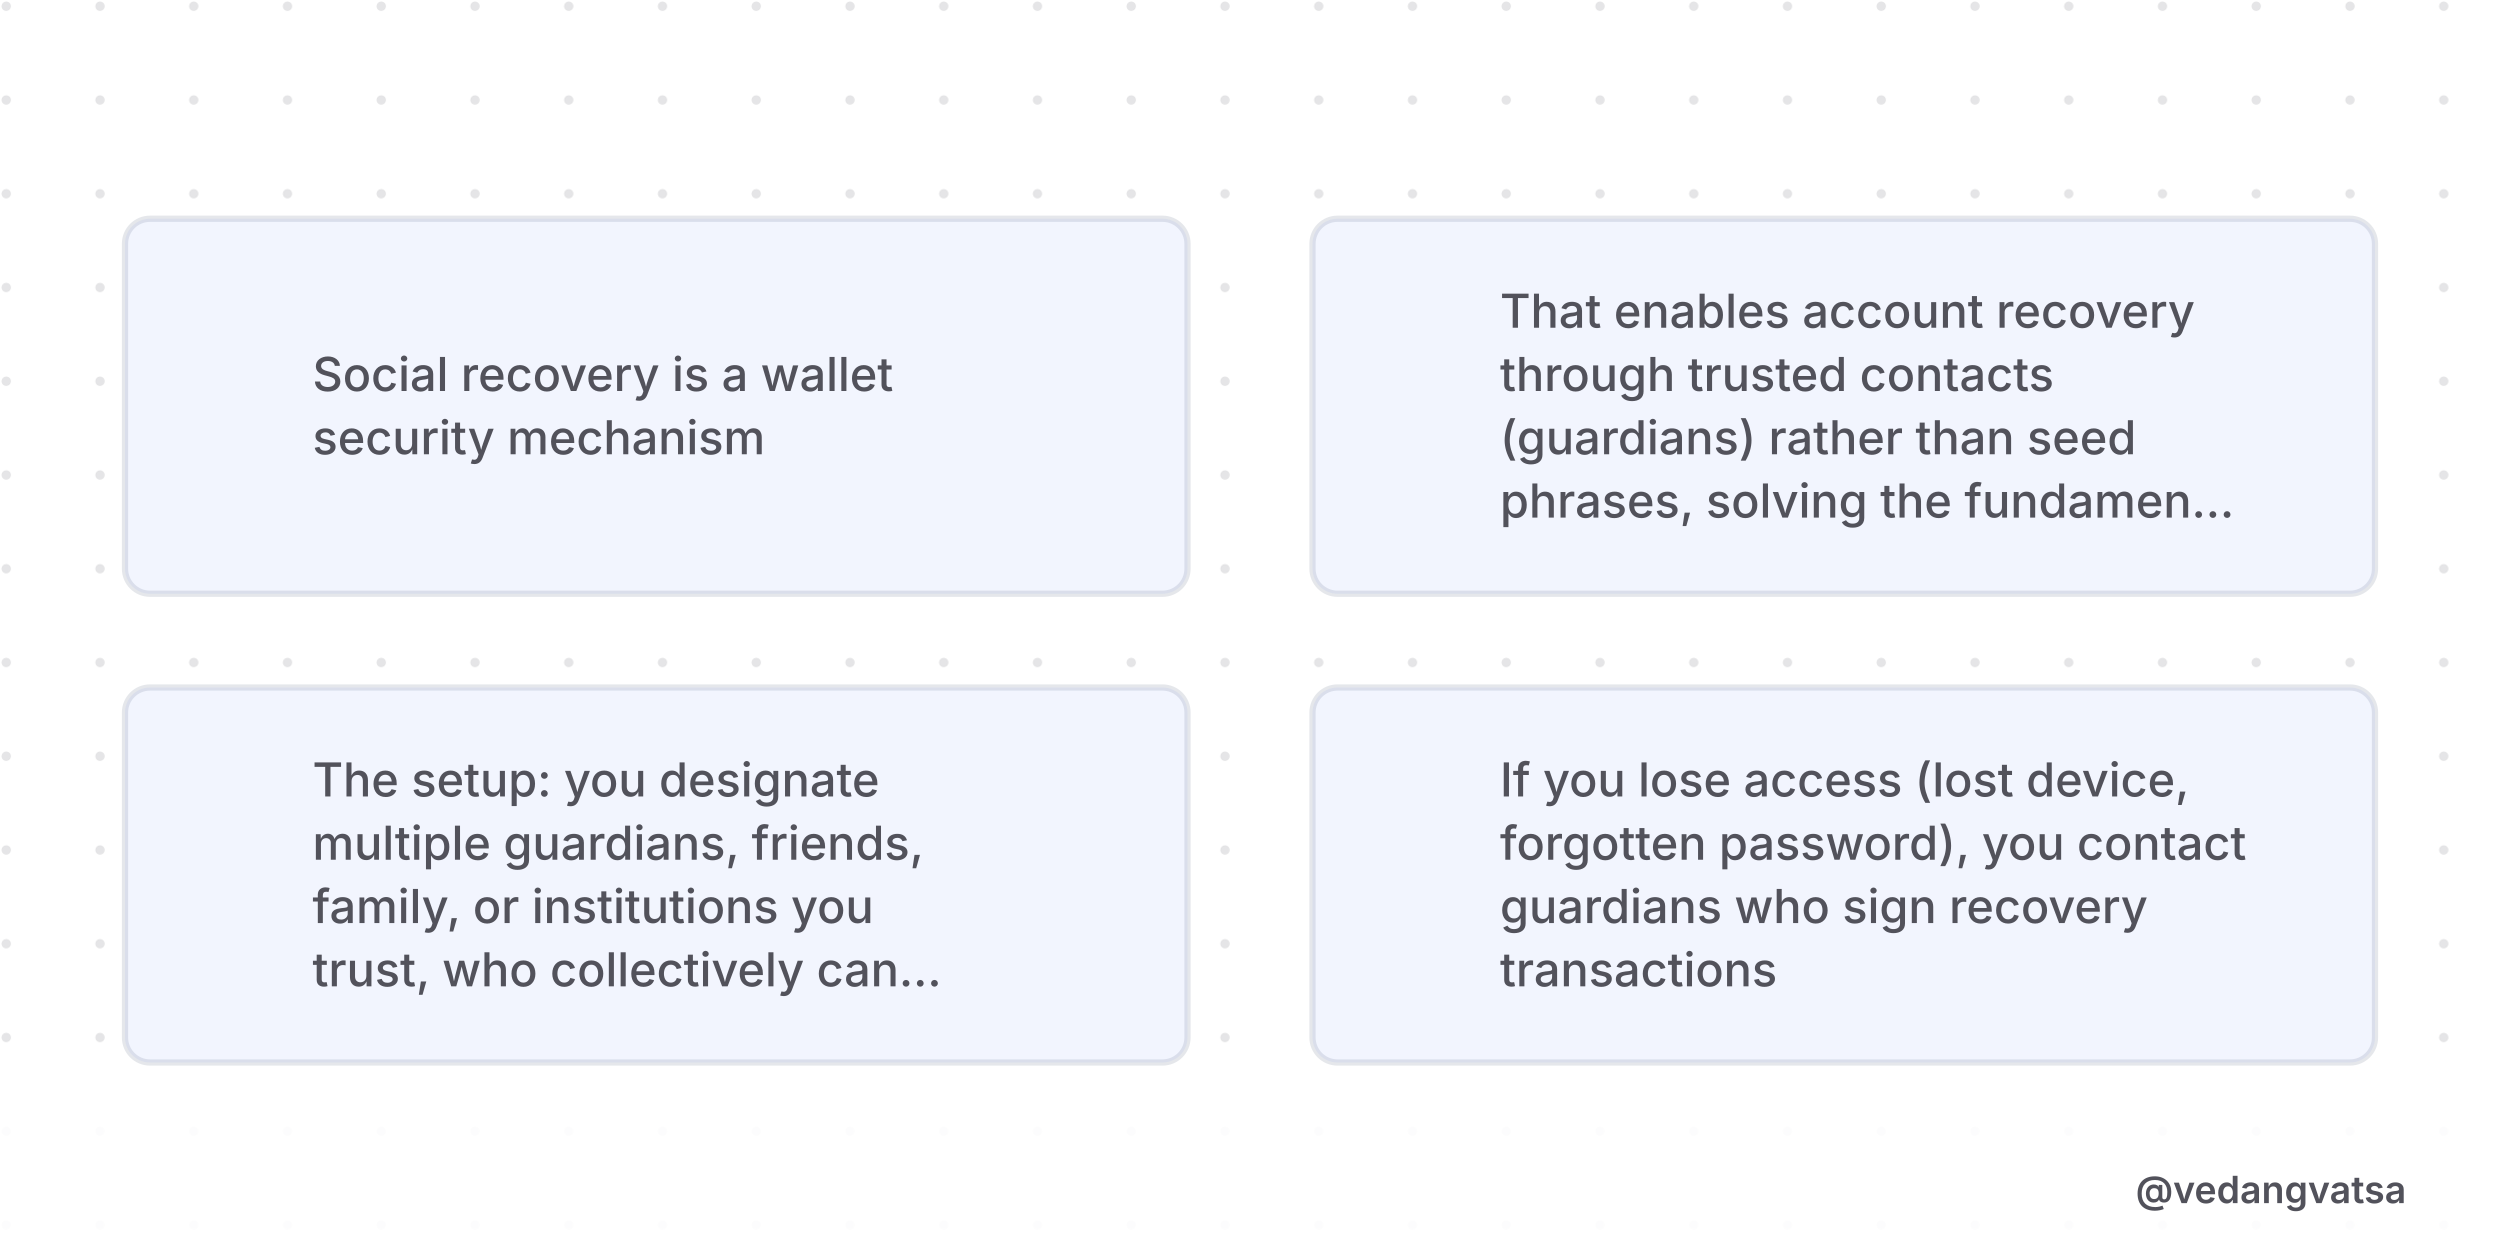
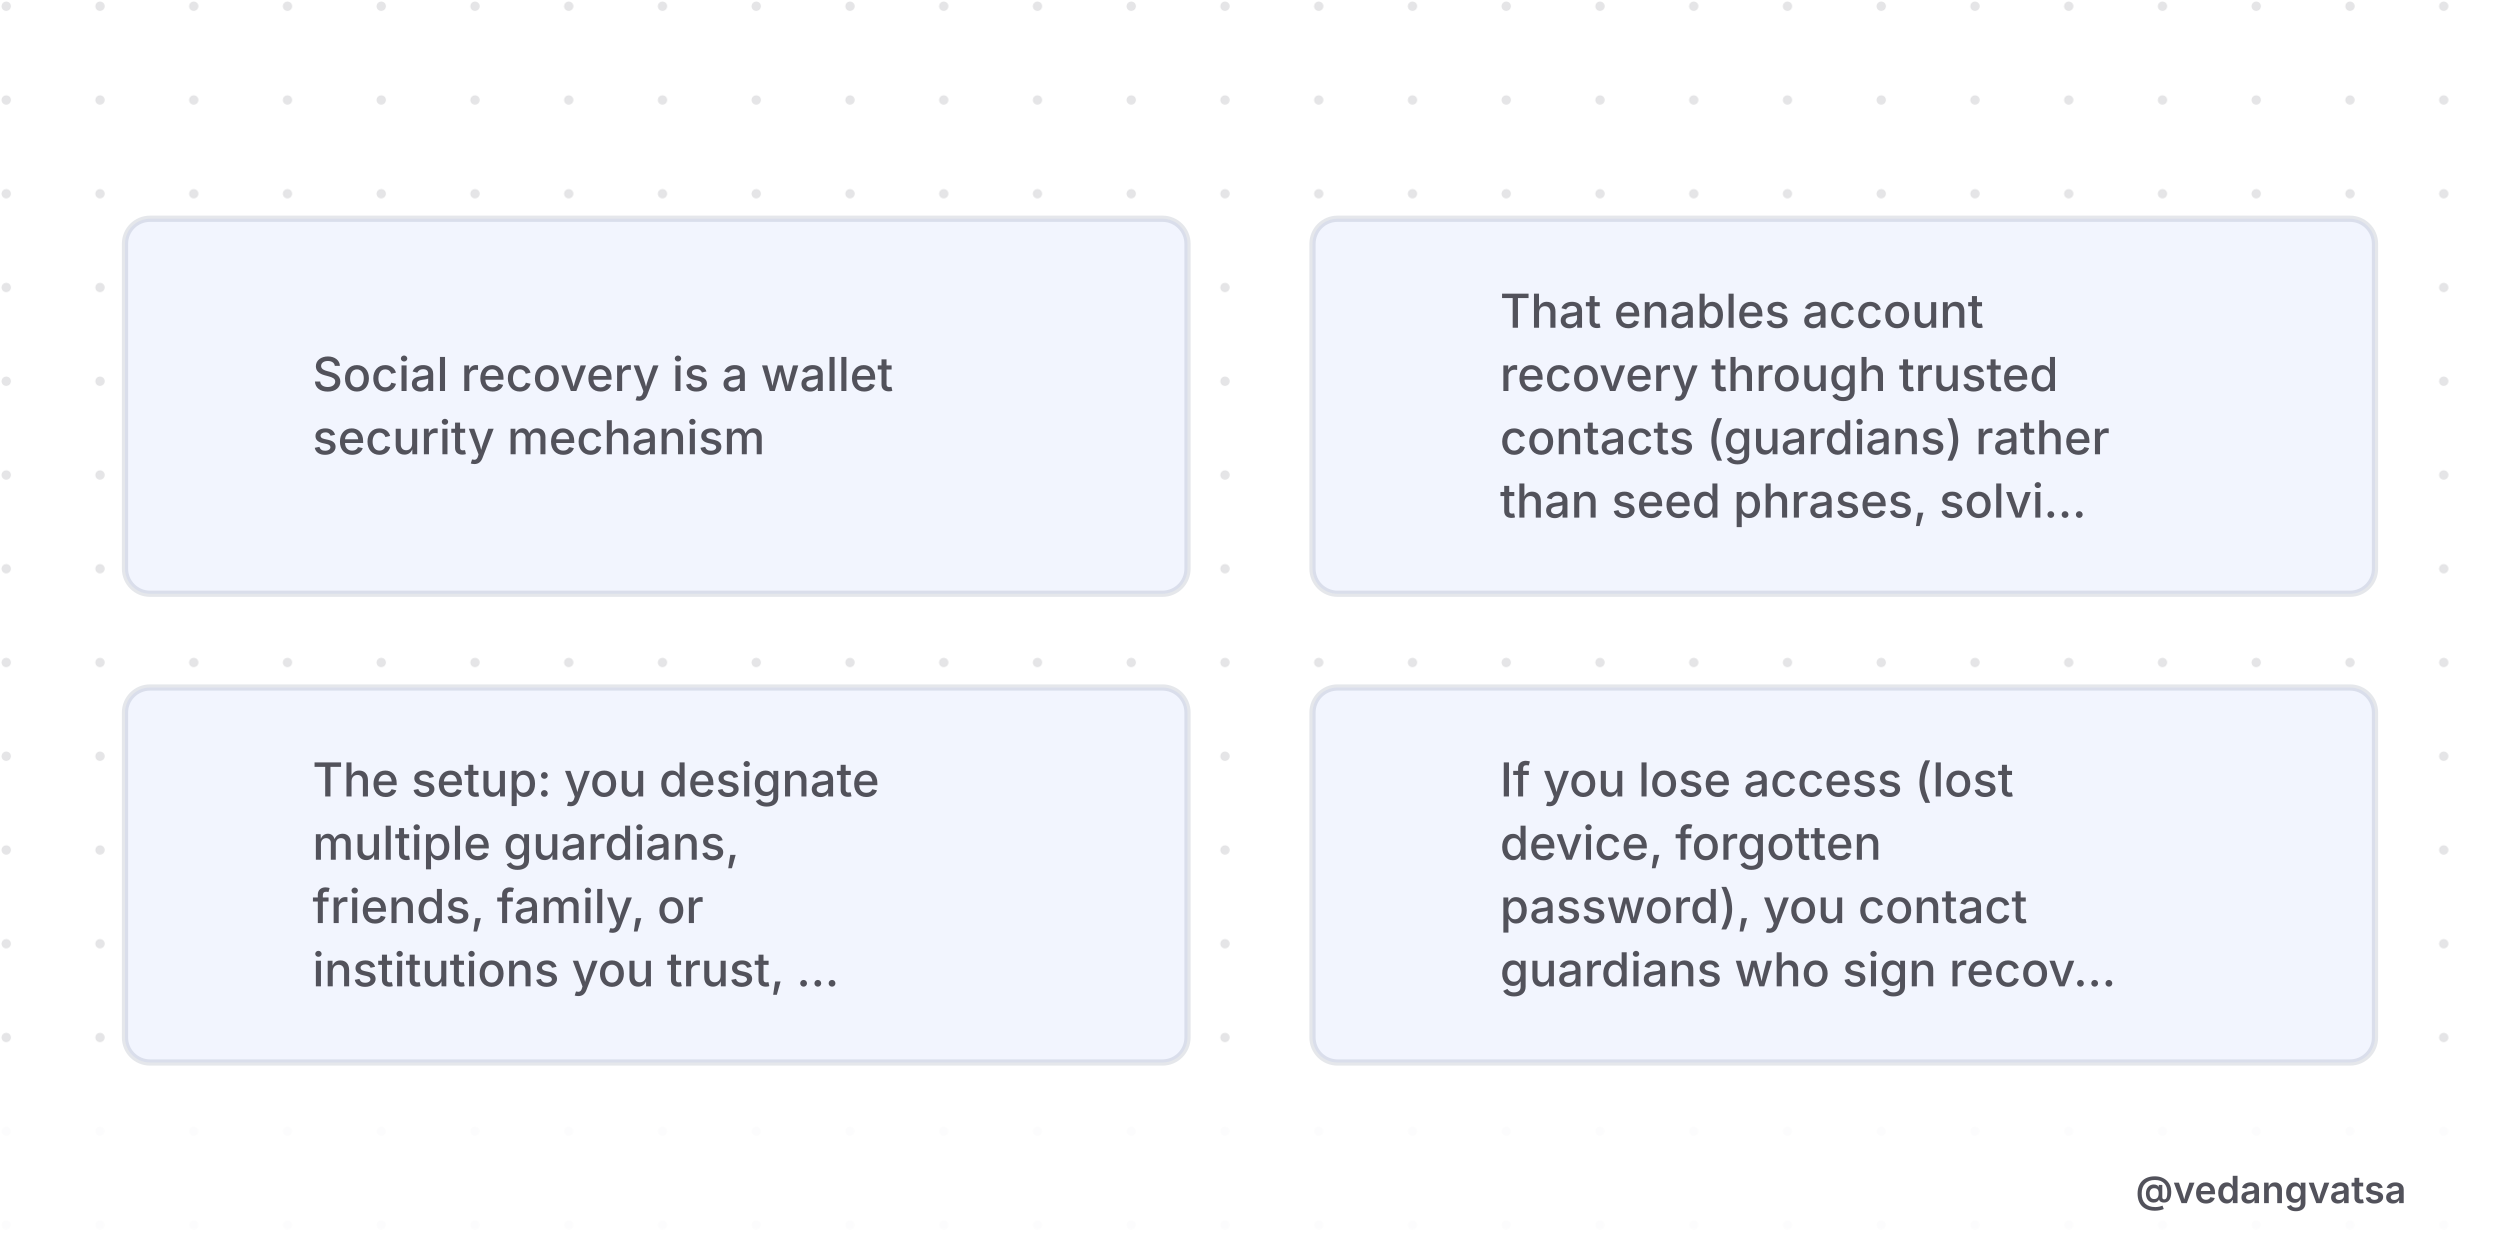
<svg xmlns="http://www.w3.org/2000/svg" viewBox="0 0 800 400" width="800" height="400" style="background-color:#ffffff">
  <defs>
    <pattern id="grid" width="30" height="30" patternUnits="userSpaceOnUse">
      <circle cx="2" cy="2" r="1.5" fill="#52525b" opacity="0.15" />
    </pattern>
    <marker id="arrow" markerWidth="12" markerHeight="12" refX="10" refY="6" orient="auto">
      <path d="M 0 0 L 12 6 L 0 12 z" fill="#2563eb" />
    </marker>
  </defs>
  <rect width="800" height="400" fill="#ffffff" />
  <rect width="800" height="400" fill="url(#grid)" />
  <g>
    <circle cx="65" cy="130" r="20" fill="#2563eb" />
    <text x="65" y="136" font-family="'Inter',sans-serif" font-weight="800" font-size="18" fill="#ffffff" text-anchor="middle">1</text>
    <rect x="40" y="70" width="340" height="120" rx="8" fill="#ffffff" stroke="#e5e7eb" stroke-width="2" />
    <rect x="40" y="70" width="340" height="120" rx="8" fill="rgba(37,99,235,0.06)" />
    <text x="100" y="125.125" font-family="'Inter',sans-serif" font-weight="500" font-size="15" fill="#52525b" text-anchor="start">Social recovery is a wallet</text>
    <text x="100" y="145.375" font-family="'Inter',sans-serif" font-weight="500" font-size="15" fill="#52525b" text-anchor="start">security mechanism</text>
    <circle cx="445" cy="130" r="20" fill="#2563eb" />
    <text x="445" y="136" font-family="'Inter',sans-serif" font-weight="800" font-size="18" fill="#ffffff" text-anchor="middle">2</text>
    <rect x="420" y="70" width="340" height="120" rx="8" fill="#ffffff" stroke="#e5e7eb" stroke-width="2" />
    <rect x="420" y="70" width="340" height="120" rx="8" fill="rgba(37,99,235,0.06)" />
-     <text x="480" y="104.875" font-family="'Inter',sans-serif" font-weight="500" font-size="15" fill="#52525b" text-anchor="start">That enables account recovery</text>
-     <text x="480" y="125.125" font-family="'Inter',sans-serif" font-weight="500" font-size="15" fill="#52525b" text-anchor="start">through trusted contacts</text>
-     <text x="480" y="145.375" font-family="'Inter',sans-serif" font-weight="500" font-size="15" fill="#52525b" text-anchor="start">(guardians) rather than seed</text>
-     <text x="480" y="165.625" font-family="'Inter',sans-serif" font-weight="500" font-size="15" fill="#52525b" text-anchor="start">phrases, solving the fundamen...</text>
+     <text x="480" y="104.875" font-family="'Inter',sans-serif" font-weight="500" font-size="15" fill="#52525b" text-anchor="start">That enables account</text>
+     <text x="480" y="125.125" font-family="'Inter',sans-serif" font-weight="500" font-size="15" fill="#52525b" text-anchor="start">recovery through trusted</text>
+     <text x="480" y="145.375" font-family="'Inter',sans-serif" font-weight="500" font-size="15" fill="#52525b" text-anchor="start">contacts (guardians) rather</text>
+     <text x="480" y="165.625" font-family="'Inter',sans-serif" font-weight="500" font-size="15" fill="#52525b" text-anchor="start">than seed phrases, solvi...</text>
    <circle cx="65" cy="280" r="20" fill="#2563eb" />
    <text x="65" y="286" font-family="'Inter',sans-serif" font-weight="800" font-size="18" fill="#ffffff" text-anchor="middle">3</text>
    <rect x="40" y="220" width="340" height="120" rx="8" fill="#ffffff" stroke="#e5e7eb" stroke-width="2" />
    <rect x="40" y="220" width="340" height="120" rx="8" fill="rgba(37,99,235,0.06)" />
    <text x="100" y="254.875" font-family="'Inter',sans-serif" font-weight="500" font-size="15" fill="#52525b" text-anchor="start">The setup: you designate</text>
-     <text x="100" y="275.125" font-family="'Inter',sans-serif" font-weight="500" font-size="15" fill="#52525b" text-anchor="start">multiple guardians, friends,</text>
-     <text x="100" y="295.375" font-family="'Inter',sans-serif" font-weight="500" font-size="15" fill="#52525b" text-anchor="start">family, or institutions you</text>
-     <text x="100" y="315.625" font-family="'Inter',sans-serif" font-weight="500" font-size="15" fill="#52525b" text-anchor="start">trust, who collectively can...</text>
+     <text x="100" y="275.125" font-family="'Inter',sans-serif" font-weight="500" font-size="15" fill="#52525b" text-anchor="start">multiple guardians,</text>
+     <text x="100" y="295.375" font-family="'Inter',sans-serif" font-weight="500" font-size="15" fill="#52525b" text-anchor="start">friends, family, or</text>
+     <text x="100" y="315.625" font-family="'Inter',sans-serif" font-weight="500" font-size="15" fill="#52525b" text-anchor="start">institutions you trust, ...</text>
    <circle cx="445" cy="280" r="20" fill="#2563eb" />
    <text x="445" y="286" font-family="'Inter',sans-serif" font-weight="800" font-size="18" fill="#ffffff" text-anchor="middle">4</text>
    <rect x="420" y="220" width="340" height="120" rx="8" fill="#ffffff" stroke="#e5e7eb" stroke-width="2" />
    <rect x="420" y="220" width="340" height="120" rx="8" fill="rgba(37,99,235,0.06)" />
-     <text x="480" y="254.875" font-family="'Inter',sans-serif" font-weight="500" font-size="15" fill="#52525b" text-anchor="start">If you lose access (lost device,</text>
-     <text x="480" y="275.125" font-family="'Inter',sans-serif" font-weight="500" font-size="15" fill="#52525b" text-anchor="start">forgotten password), you contact</text>
-     <text x="480" y="295.375" font-family="'Inter',sans-serif" font-weight="500" font-size="15" fill="#52525b" text-anchor="start">guardians who sign recovery</text>
-     <text x="480" y="315.625" font-family="'Inter',sans-serif" font-weight="500" font-size="15" fill="#52525b" text-anchor="start">transactions</text>
+     <text x="480" y="254.875" font-family="'Inter',sans-serif" font-weight="500" font-size="15" fill="#52525b" text-anchor="start">If you lose access (lost</text>
+     <text x="480" y="275.125" font-family="'Inter',sans-serif" font-weight="500" font-size="15" fill="#52525b" text-anchor="start">device, forgotten</text>
+     <text x="480" y="295.375" font-family="'Inter',sans-serif" font-weight="500" font-size="15" fill="#52525b" text-anchor="start">password), you contact</text>
+     <text x="480" y="315.625" font-family="'Inter',sans-serif" font-weight="500" font-size="15" fill="#52525b" text-anchor="start">guardians who sign recov...</text>
  </g>
  <rect x="0" y="360" width="800" height="40" fill="#ffffff" opacity="0.9" />
  <text x="770" y="385" font-family="'Inter',sans-serif" font-weight="600" font-size="12" fill="#52525b" text-anchor="end">@vedangvatsa</text>
</svg>
